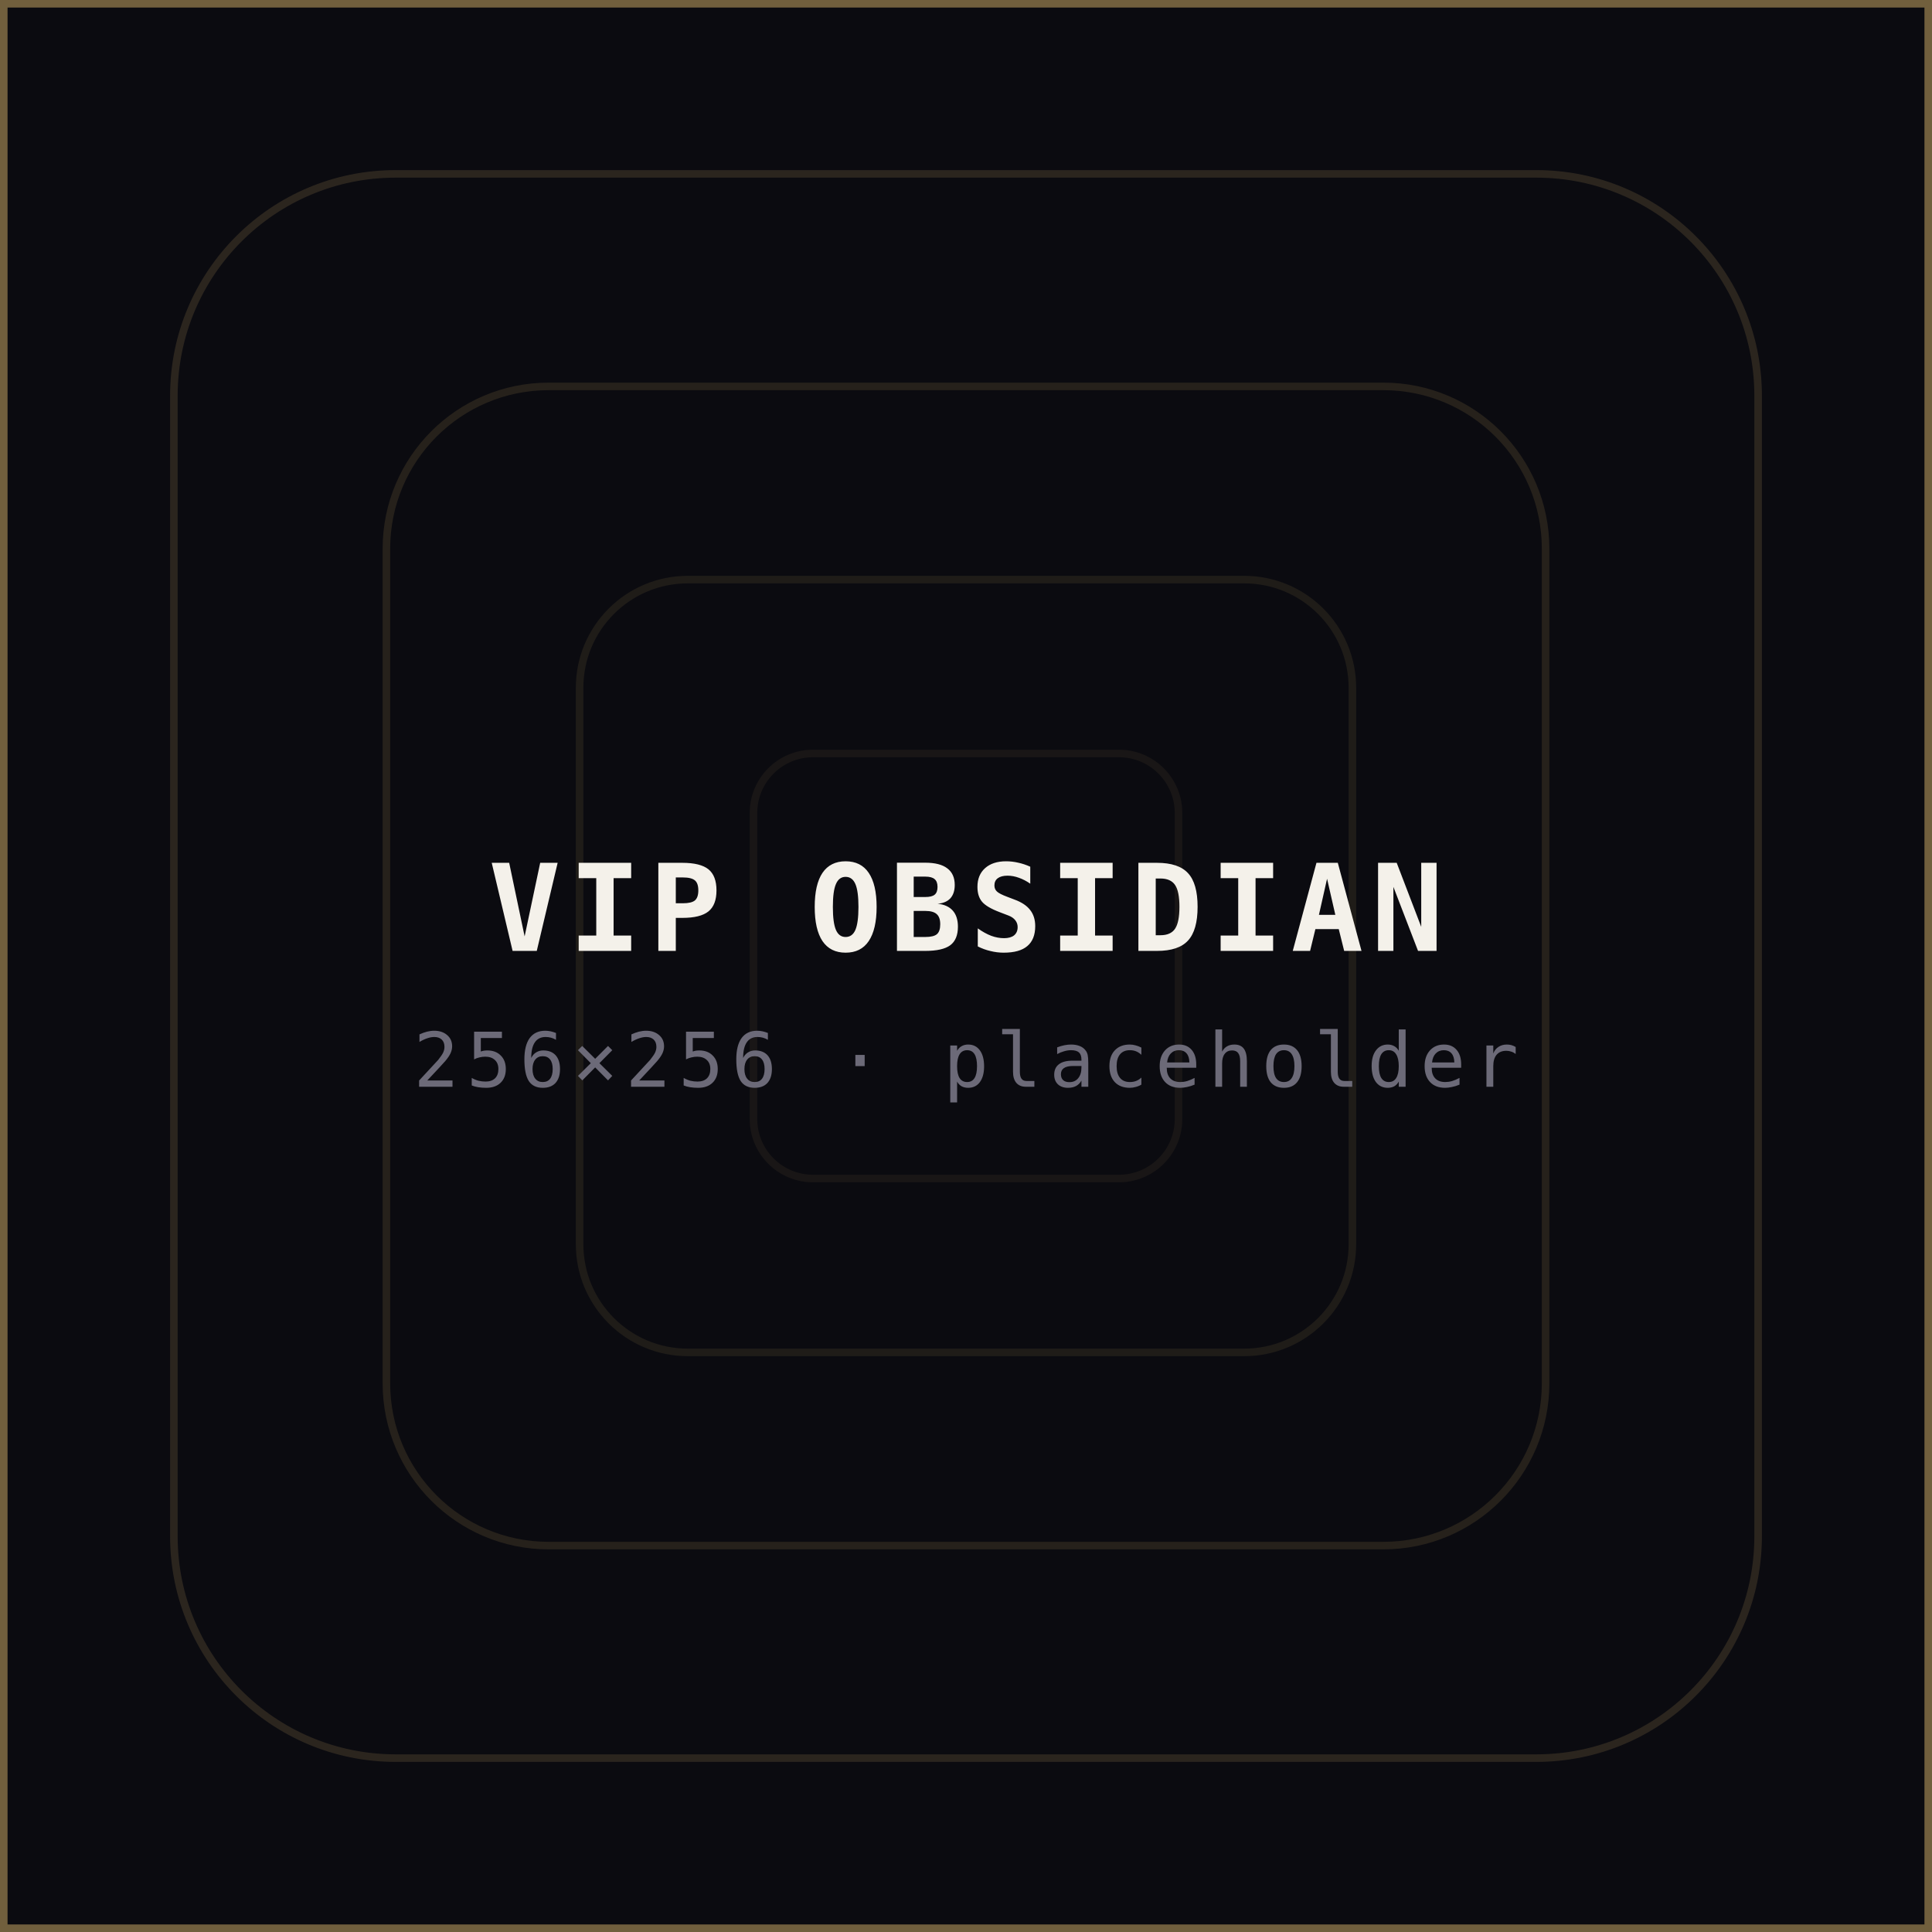
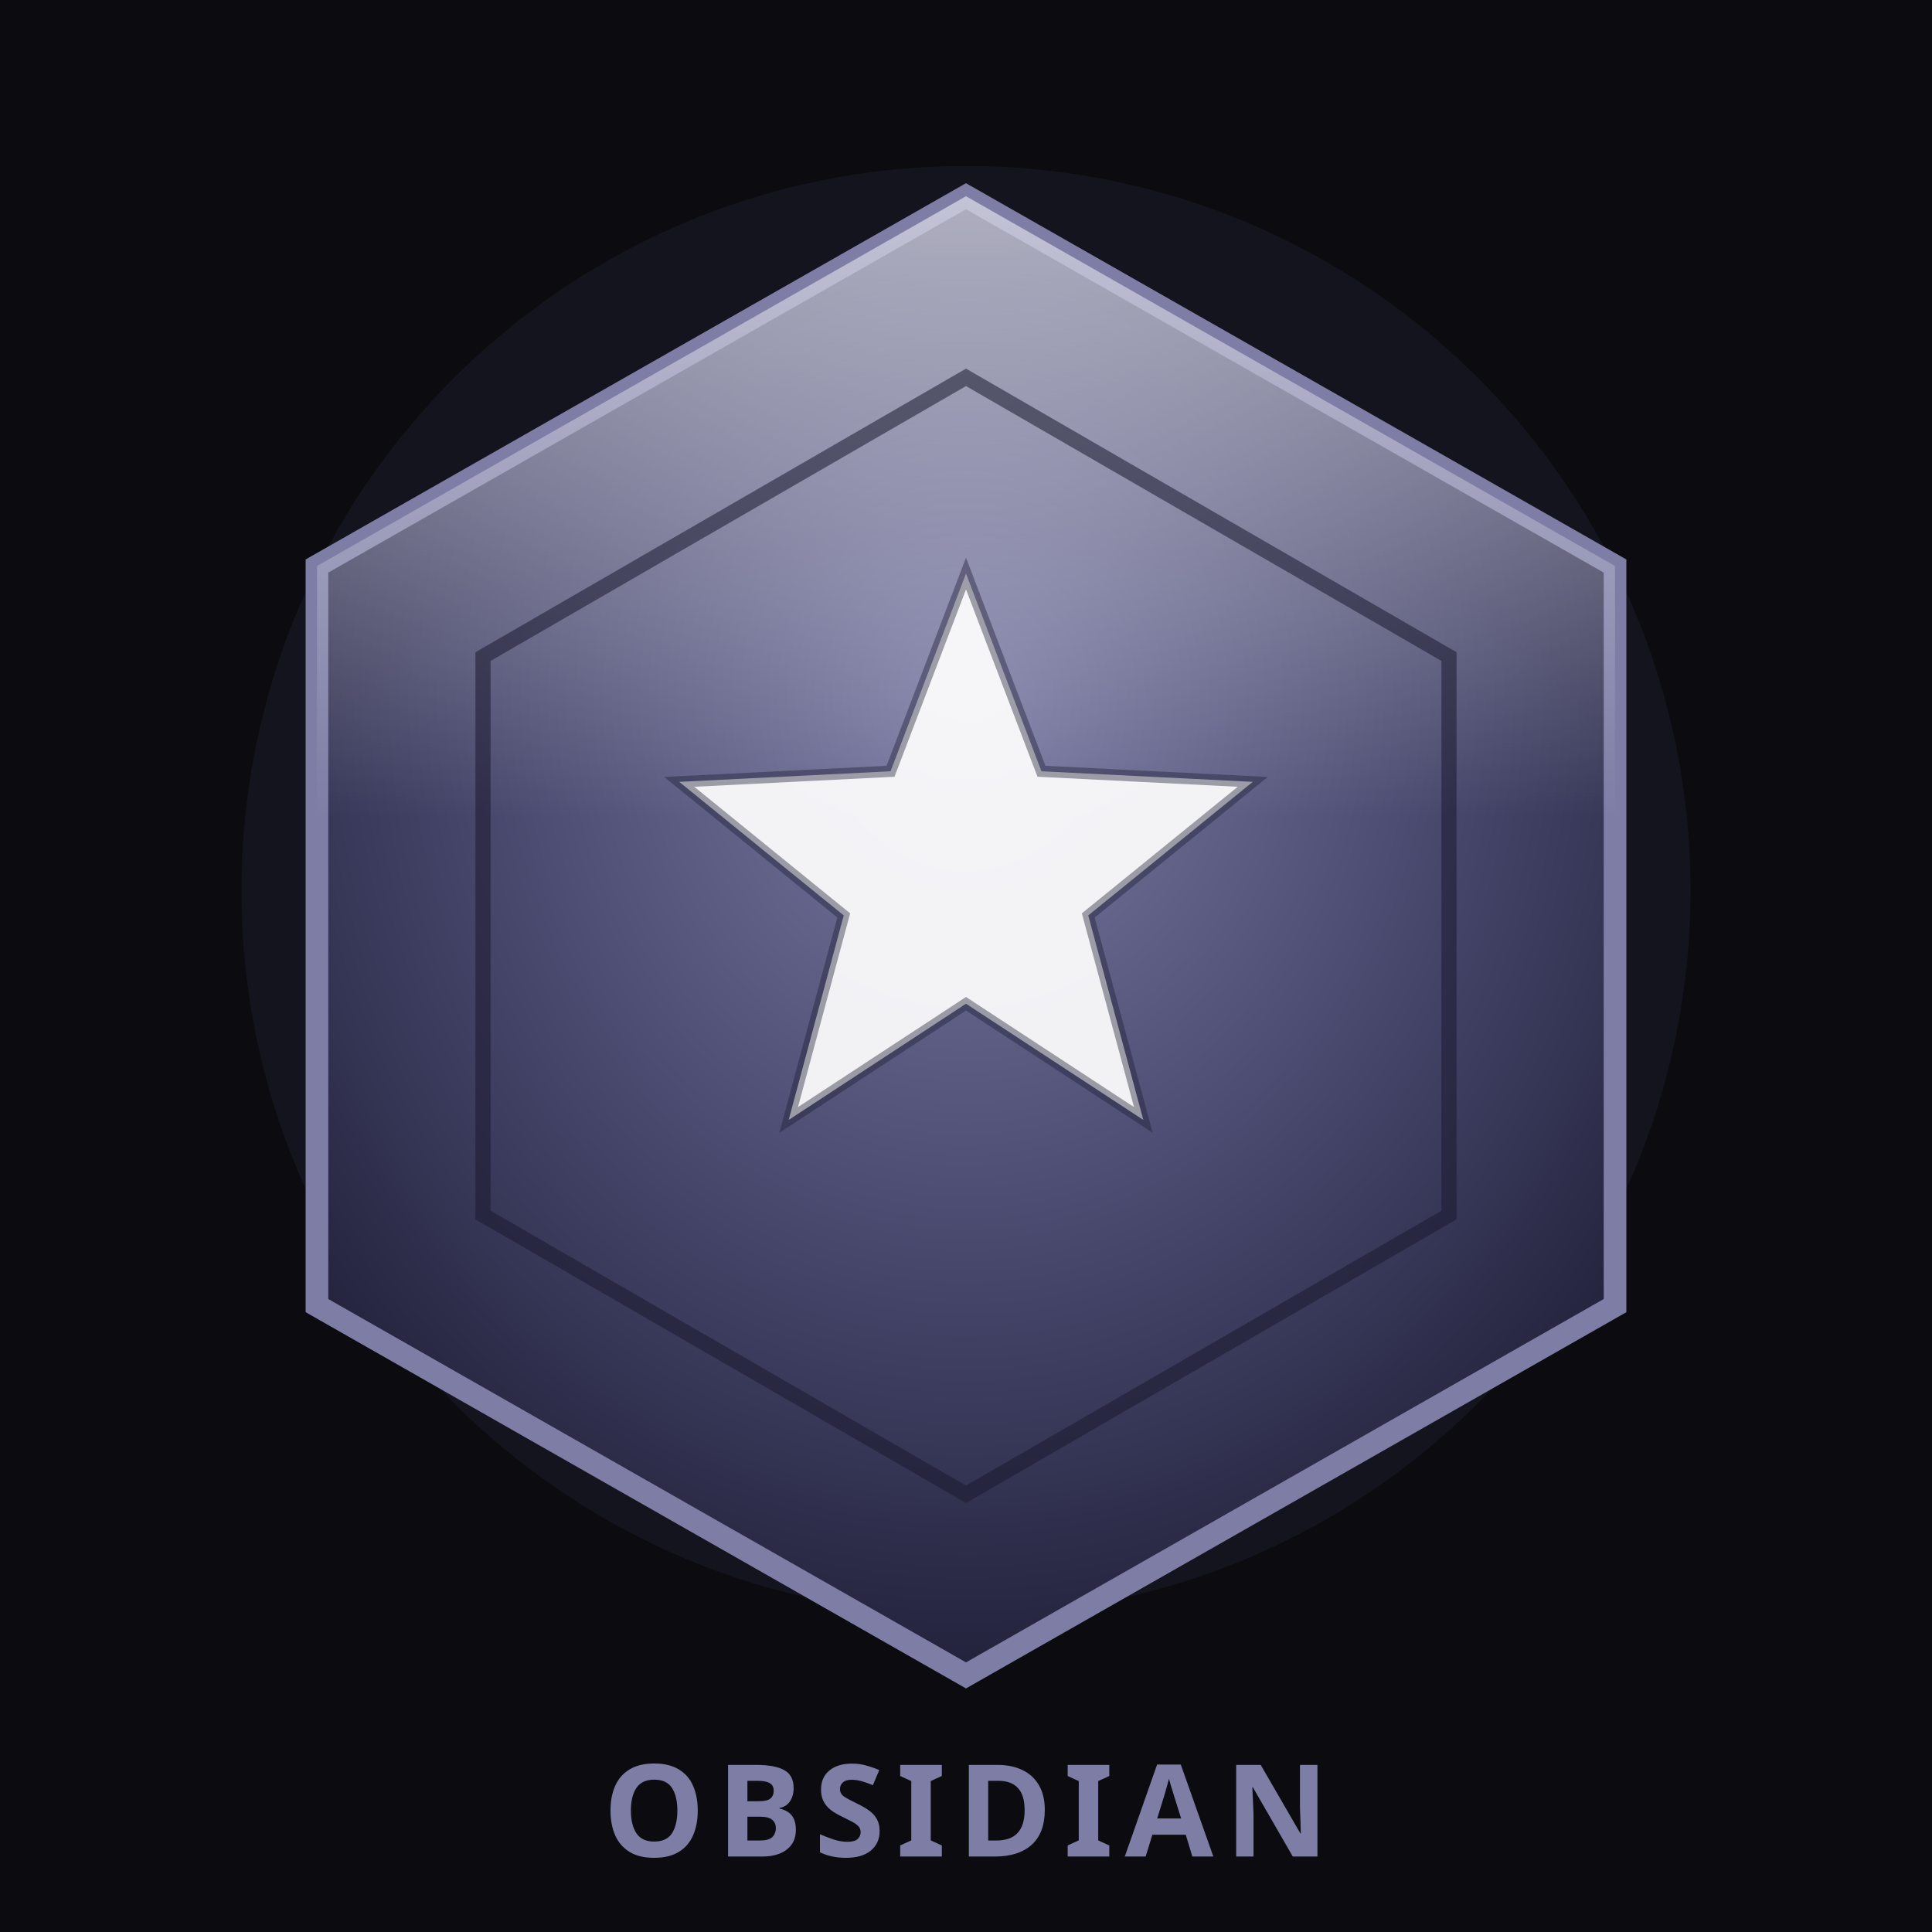
- <svg xmlns="http://www.w3.org/2000/svg" width="256" height="256" viewBox="0 0 256 256" role="img" aria-label="VIP OBSIDIAN placeholder">
+ <svg xmlns="http://www.w3.org/2000/svg" width="256" height="256" viewBox="0 0 256 256" role="img" aria-label="VIP OBSIDIAN">
+   <defs>
+     <radialGradient id="g" cx="50%" cy="34%" r="72%">
+       <stop offset="0%" stop-color="#7d7da6" />
+       <stop offset="55%" stop-color="#45456a" />
+       <stop offset="100%" stop-color="#191930" />
+     </radialGradient>
+     <linearGradient id="shine" x1="0" y1="0" x2="0" y2="1">
+       <stop offset="0%" stop-color="#fff" stop-opacity=".55" />
+       <stop offset="42%" stop-color="#fff" stop-opacity="0" />
+     </linearGradient>
+   </defs>
  <rect width="256" height="256" fill="#0B0B10" />
-   <rect x="23.04" y="23.04" width="209.92" height="209.92" rx="29.389" fill="none" stroke="#D9B46A" stroke-opacity="0.16" />
-   <rect x="51.2" y="51.2" width="153.6" height="153.6" rx="21.504" fill="none" stroke="#D9B46A" stroke-opacity="0.13" />
-   <rect x="76.8" y="76.8" width="102.4" height="102.4" rx="14.336" fill="none" stroke="#D9B46A" stroke-opacity="0.1" />
-   <rect x="99.84" y="99.84" width="56.32" height="56.32" rx="7.885" fill="none" stroke="#D9B46A" stroke-opacity="0.07" />
-   <rect x="0.5" y="0.5" width="255" height="255" fill="none" stroke="#D9B46A" stroke-opacity="0.5" />
-   <text x="128" y="126" fill="#F4F1EA" font-family="monospace" font-size="16" font-weight="700" text-anchor="middle" letter-spacing="1">VIP OBSIDIAN</text>
-   <text x="128" y="144" fill="#6C6A78" font-family="monospace" font-size="10" text-anchor="middle" letter-spacing="1">256×256 · placeholder</text>
+   <circle cx="128" cy="118" r="96" fill="#45456a" opacity="0.16" />
+   <path d="M128 26 L214 75 V173 L128 222 L42 173 V75 Z" fill="url(#g)" stroke="#7d7da6" stroke-width="3" />
+   <path d="M128 26 L214 75 V173 L128 222 L42 173 V75 Z" fill="url(#shine)" />
+   <path d="M128 50 L192 87 V161 L128 198 L64 161 V87 Z" fill="none" stroke="#191930" stroke-width="2" opacity="0.55" />
+   <path d="M128.0 76.0 L138.0 102.2 L166.0 103.6 L144.2 121.3 L151.5 148.4 L128.0 133.0 L104.5 148.4 L111.8 121.3 L90.0 103.6 L118.0 102.2 Z" fill="#fff" opacity="0.92" />
+   <path d="M128.0 76.0 L138.0 102.2 L166.0 103.6 L144.2 121.3 L151.5 148.4 L128.0 133.0 L104.5 148.4 L111.8 121.3 L90.0 103.6 L118.0 102.2 Z" fill="none" stroke="#191930" stroke-width="1.5" opacity="0.4" />
+   <text x="128" y="246" text-anchor="middle" font-family="'Segoe UI',system-ui,sans-serif" font-size="17" font-weight="800" letter-spacing="1.5" fill="#7d7da6">OBSIDIAN</text>
</svg>
